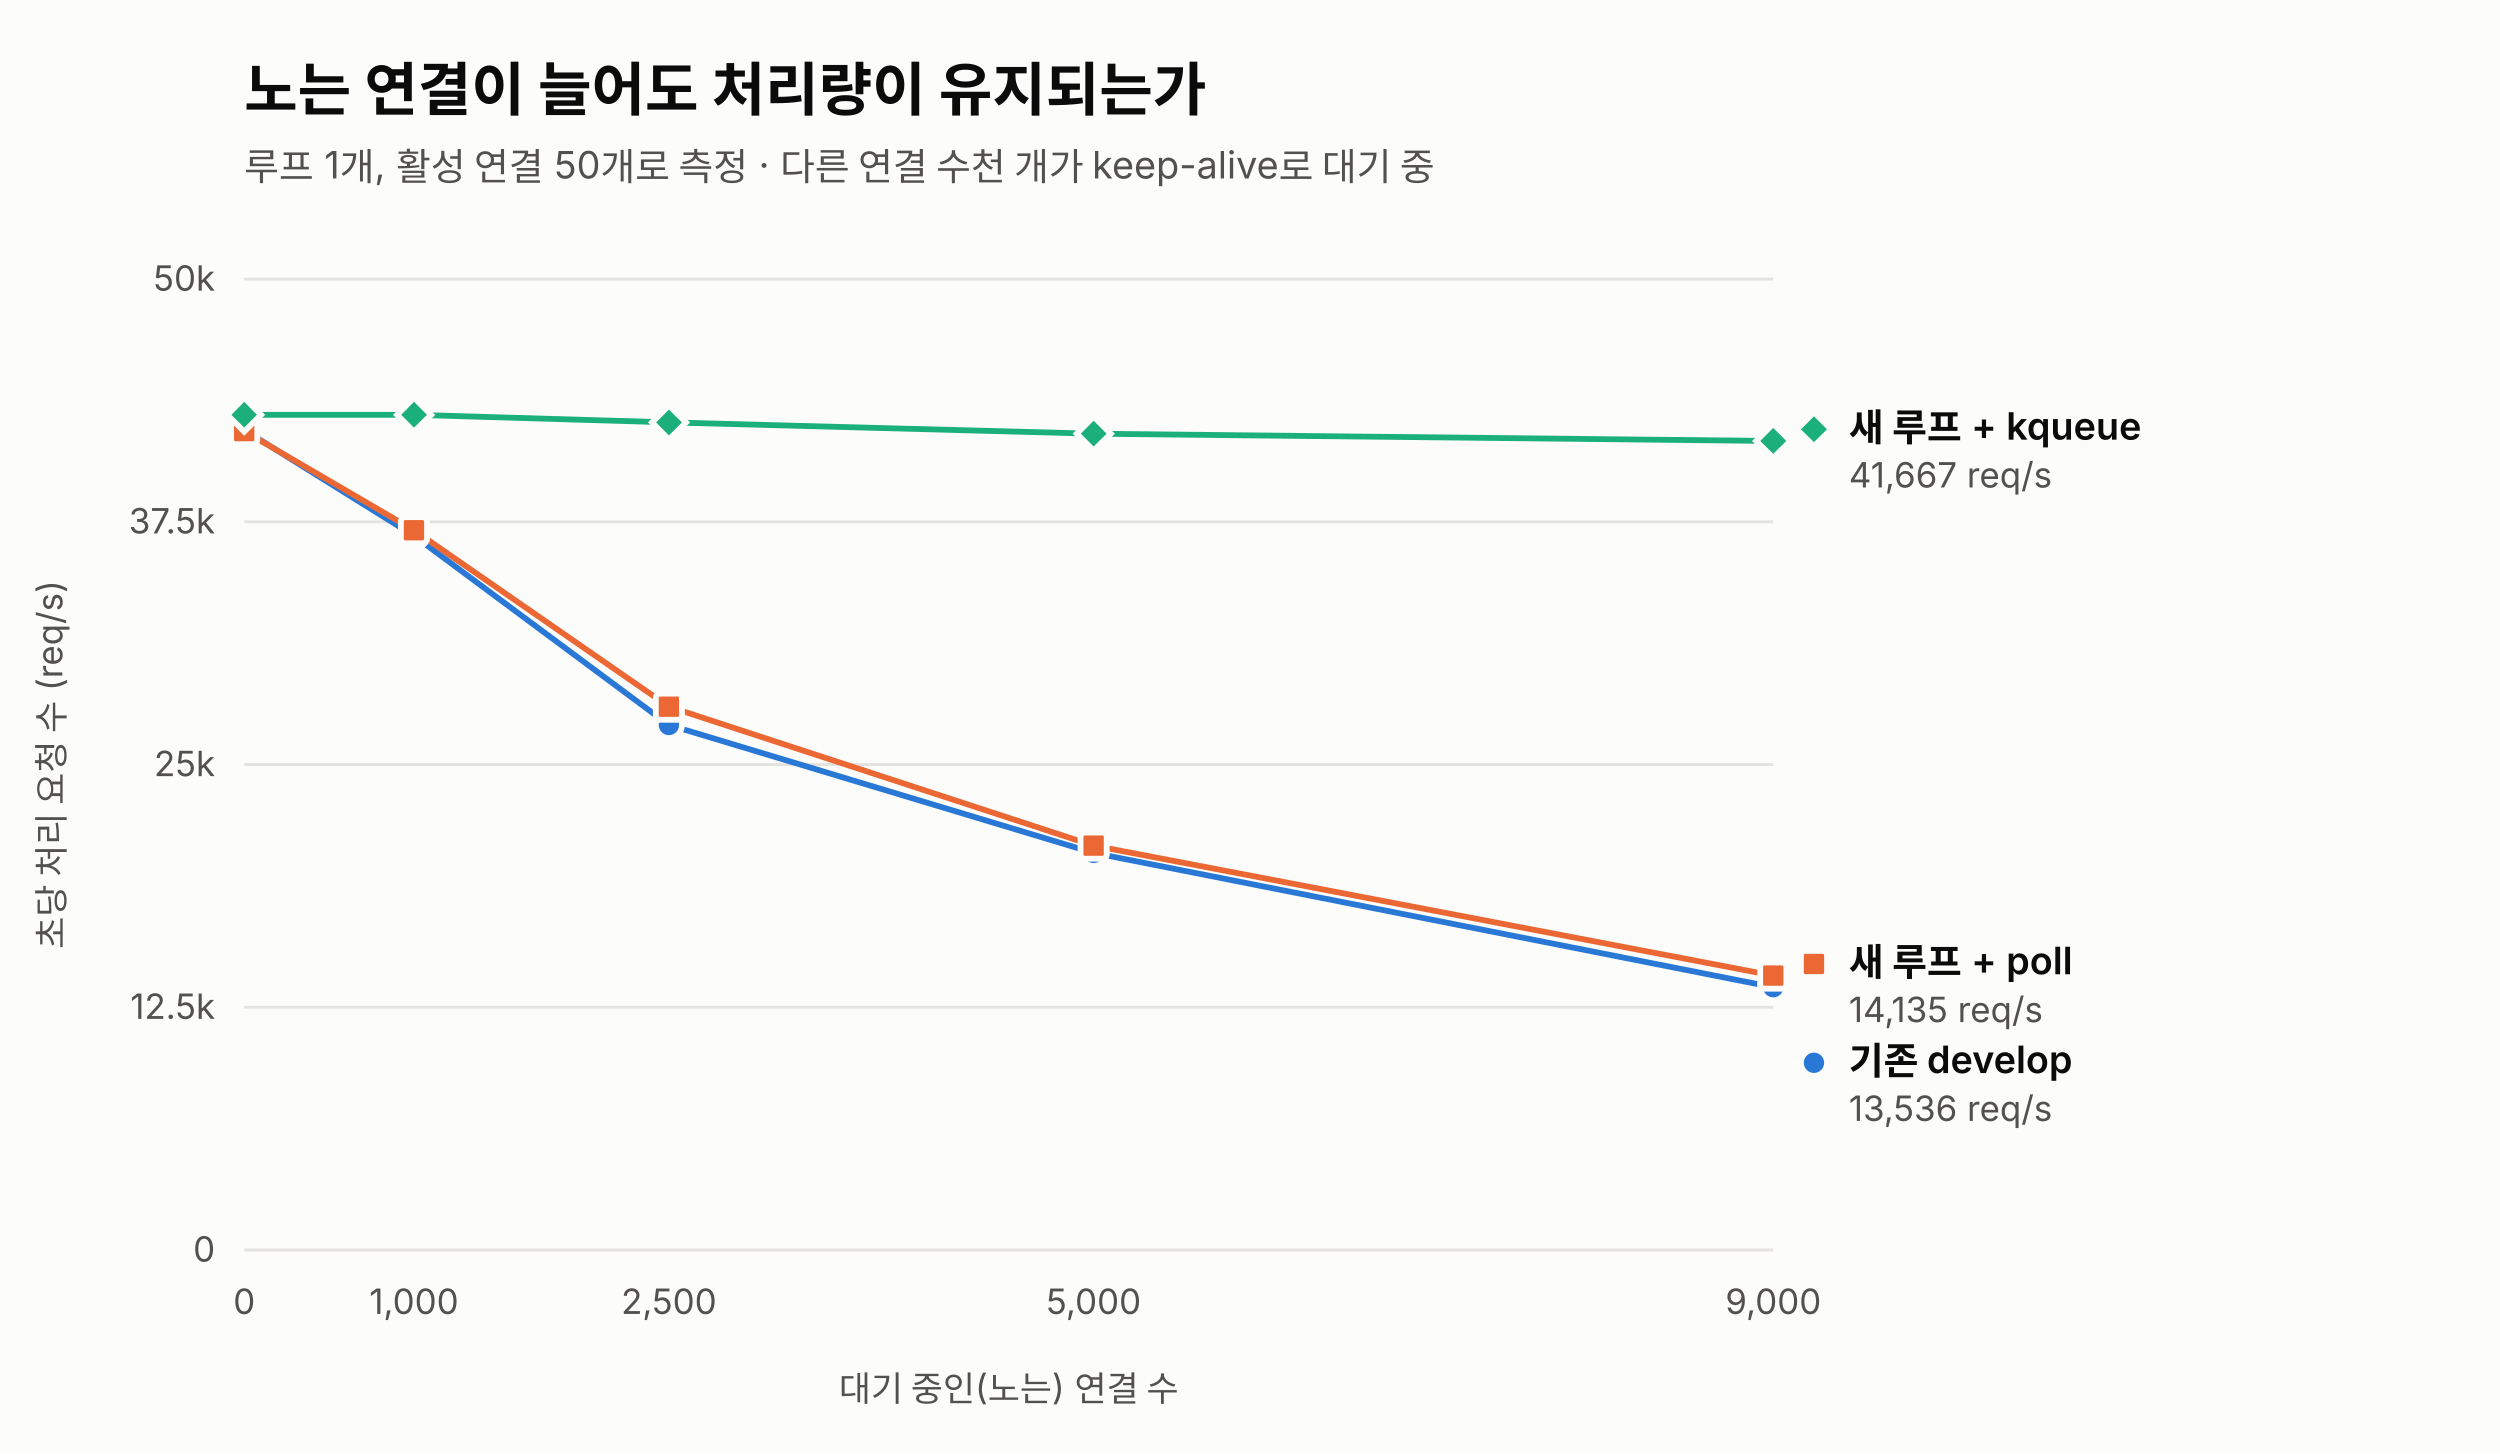
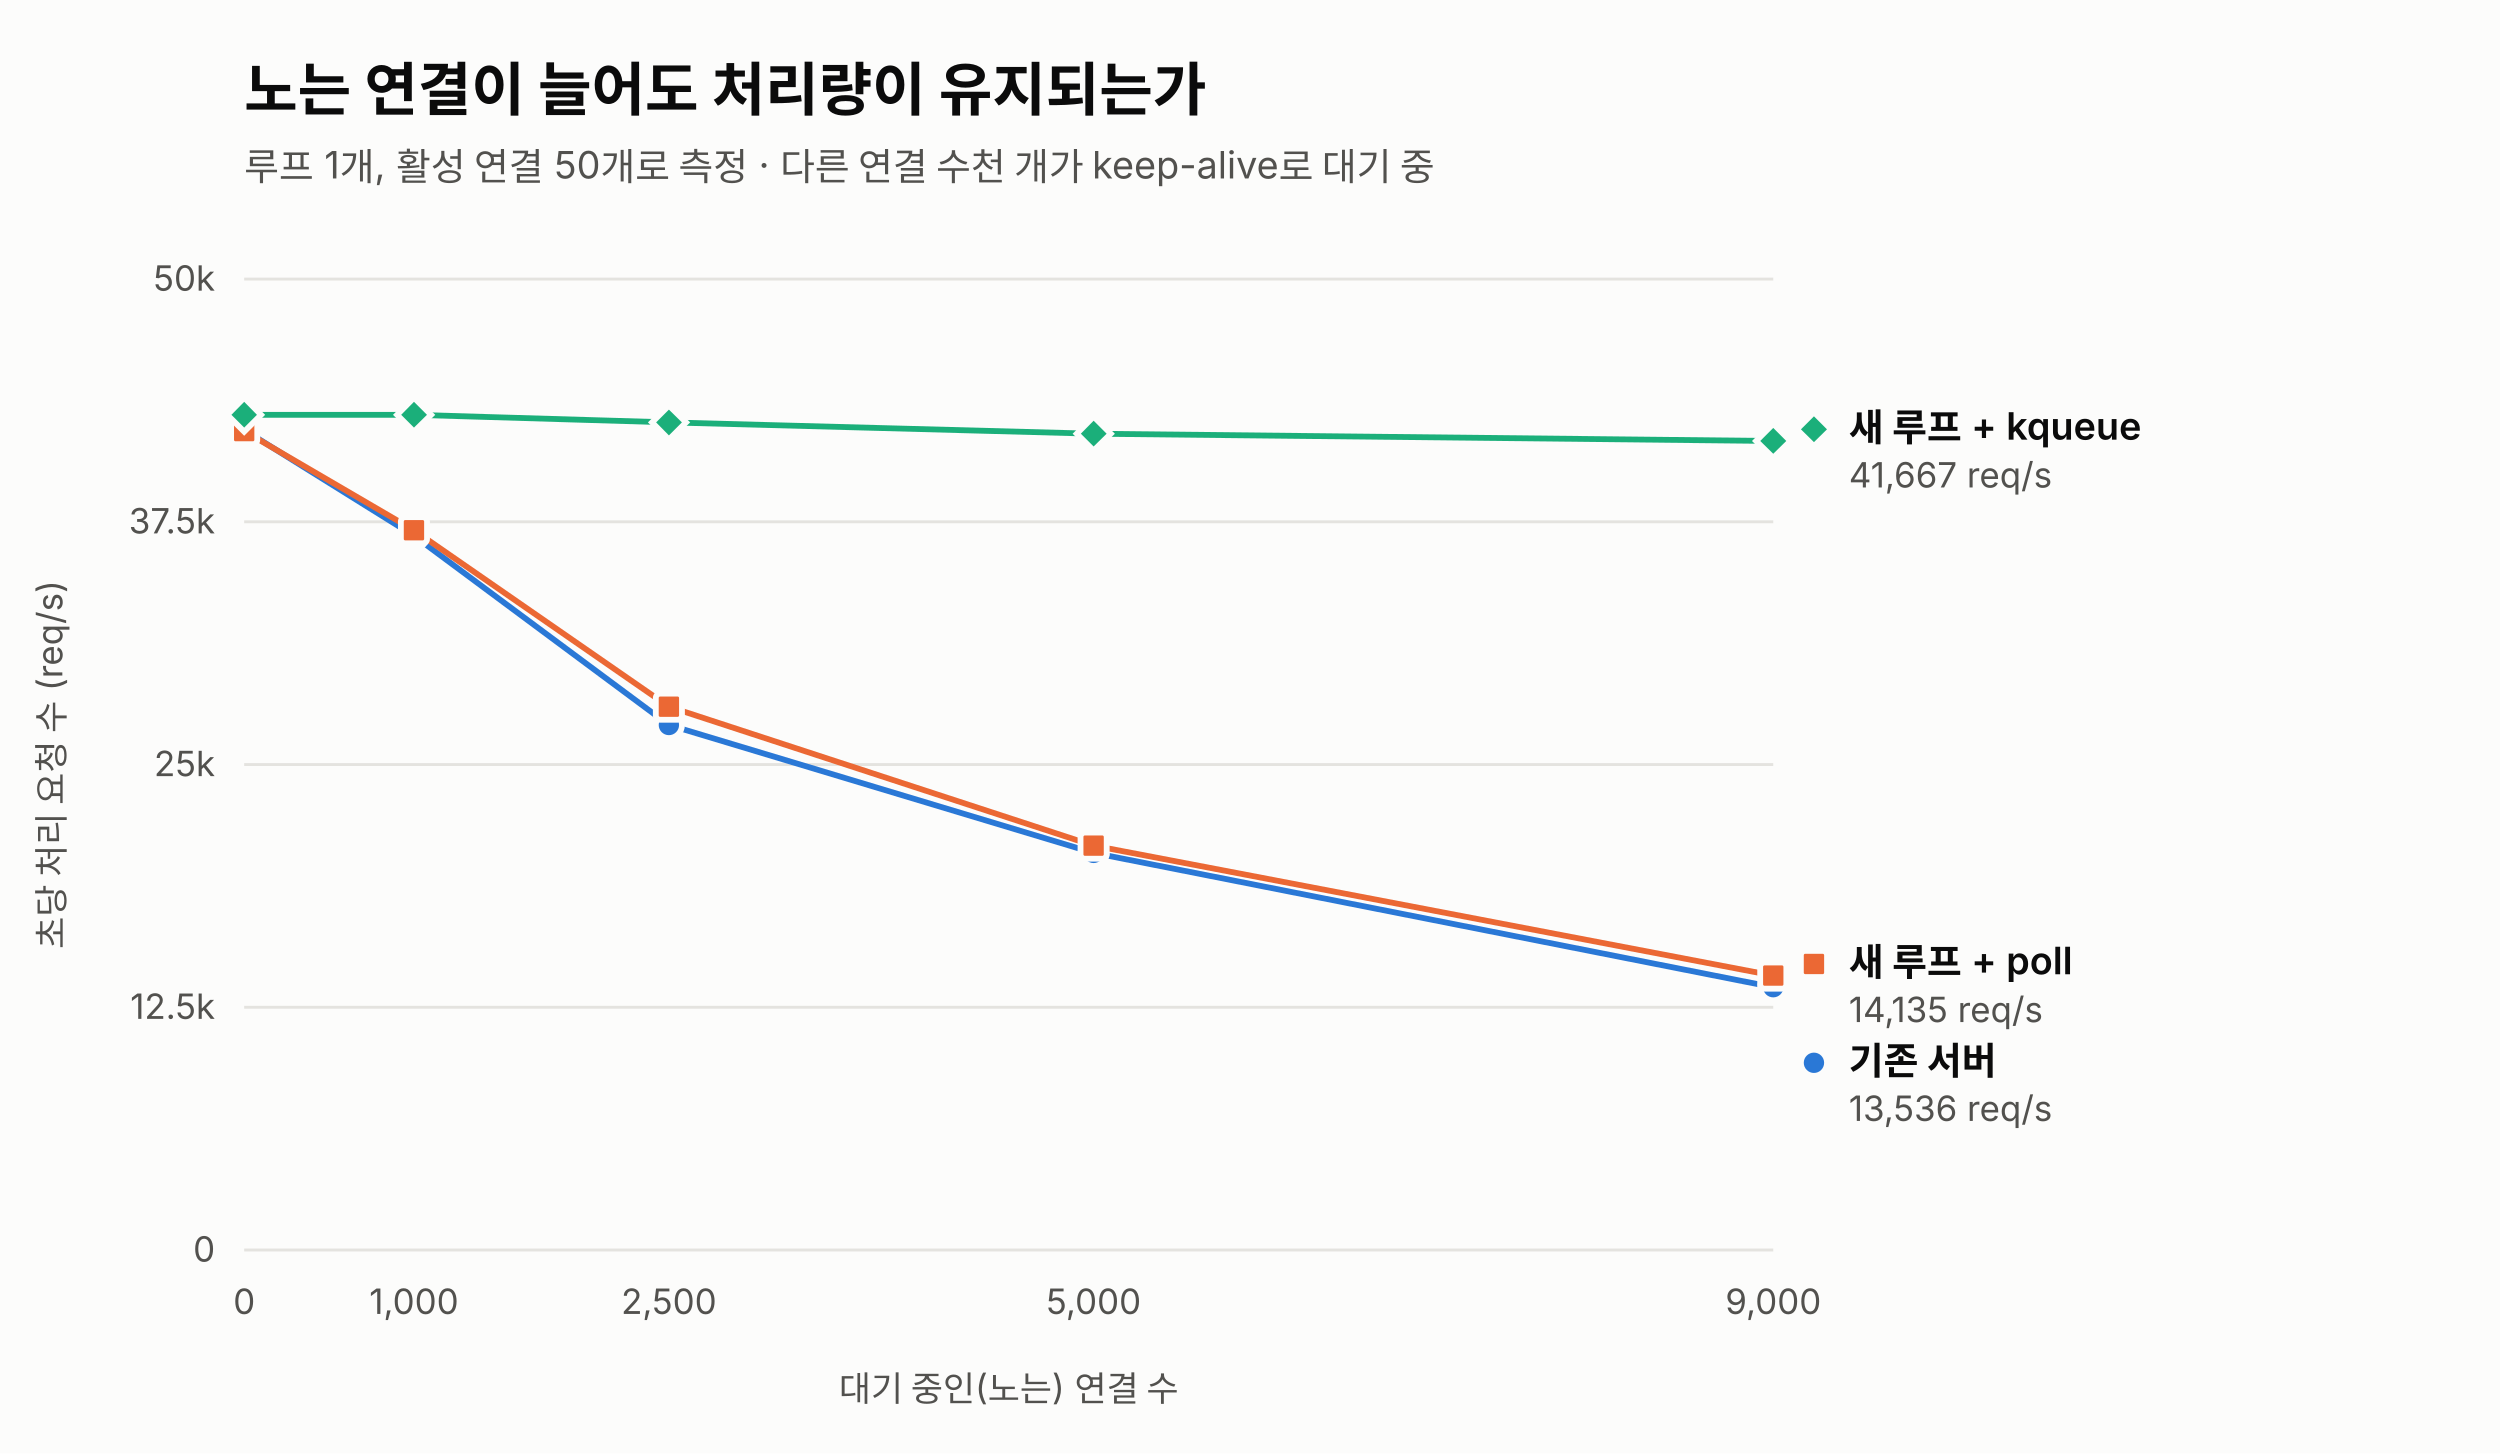
<svg xmlns="http://www.w3.org/2000/svg" width="860" height="500" viewBox="0 0 860 500" font-family="-apple-system, 'Apple SD Gothic Neo', 'Noto Sans KR', sans-serif">
  <rect width="860" height="500" fill="#fcfcfb" />
  <text x="84" y="38" font-size="20" font-weight="600" fill="#0b0b0b">노는 연결이 늘어도 처리량이 유지되는가</text>
  <text x="84" y="62" font-size="13" fill="#52514e">루프 1개, 활성 연결 50개로 측정 · 다른 연결 수천 개가 keep-alive로 대기 중</text>
  <line x1="84" y1="430.0" x2="610" y2="430.0" stroke="#e4e3df" stroke-width="1" />
  <text x="74" y="434.0" font-size="12" fill="#52514e" text-anchor="end">0</text>
  <line x1="84" y1="346.5" x2="610" y2="346.5" stroke="#e4e3df" stroke-width="1" />
  <text x="74" y="350.5" font-size="12" fill="#52514e" text-anchor="end">12.5k</text>
  <line x1="84" y1="263.0" x2="610" y2="263.0" stroke="#e4e3df" stroke-width="1" />
  <text x="74" y="267.0" font-size="12" fill="#52514e" text-anchor="end">25k</text>
  <line x1="84" y1="179.5" x2="610" y2="179.5" stroke="#e4e3df" stroke-width="1" />
  <text x="74" y="183.5" font-size="12" fill="#52514e" text-anchor="end">37.5k</text>
  <line x1="84" y1="96.0" x2="610" y2="96.0" stroke="#e4e3df" stroke-width="1" />
  <text x="74" y="100.0" font-size="12" fill="#52514e" text-anchor="end">50k</text>
  <text x="22" y="263.0" font-size="12" fill="#52514e" text-anchor="middle" transform="rotate(-90 22 263.0)">초당 처리 요청 수 (req/s)</text>
  <text x="84.0" y="452" font-size="12" fill="#52514e" text-anchor="middle">0</text>
  <text x="142.4" y="452" font-size="12" fill="#52514e" text-anchor="middle">1,000</text>
  <text x="230.1" y="452" font-size="12" fill="#52514e" text-anchor="middle">2,500</text>
  <text x="376.2" y="452" font-size="12" fill="#52514e" text-anchor="middle">5,000</text>
  <text x="610.0" y="452" font-size="12" fill="#52514e" text-anchor="middle">9,000</text>
  <text x="347.0" y="482" font-size="12" fill="#52514e" text-anchor="middle">대기 중인(노는) 연결 수</text>
  <polyline points="84.0,147.9 142.4,184.3 230.1,249.4 376.2,293.4 610.0,339.6" fill="none" stroke="#2a78d6" stroke-width="2" stroke-linejoin="round" />
  <circle cx="84.0" cy="147.9" r="4.5" fill="#2a78d6" stroke="#fcfcfb" stroke-width="2" />
  <circle cx="142.4" cy="184.3" r="4.5" fill="#2a78d6" stroke="#fcfcfb" stroke-width="2" />
  <circle cx="230.1" cy="249.4" r="4.5" fill="#2a78d6" stroke="#fcfcfb" stroke-width="2" />
  <circle cx="376.2" cy="293.4" r="4.5" fill="#2a78d6" stroke="#fcfcfb" stroke-width="2" />
  <circle cx="610.0" cy="339.6" r="4.5" fill="#2a78d6" stroke="#fcfcfb" stroke-width="2" />
  <polyline points="84.0,148.3 142.4,182.4 230.1,243.1 376.2,290.9 610.0,335.6" fill="none" stroke="#eb6834" stroke-width="2" stroke-linejoin="round" />
  <rect x="79.5" y="143.8" width="9.0" height="9.0" rx="1.5" fill="#eb6834" stroke="#fcfcfb" stroke-width="2" />
  <rect x="137.9" y="177.9" width="9.0" height="9.0" rx="1.5" fill="#eb6834" stroke="#fcfcfb" stroke-width="2" />
  <rect x="225.6" y="238.6" width="9.0" height="9.0" rx="1.5" fill="#eb6834" stroke="#fcfcfb" stroke-width="2" />
  <rect x="371.7" y="286.4" width="9.0" height="9.0" rx="1.5" fill="#eb6834" stroke="#fcfcfb" stroke-width="2" />
  <rect x="605.5" y="331.1" width="9.0" height="9.0" rx="1.5" fill="#eb6834" stroke="#fcfcfb" stroke-width="2" />
  <polyline points="84.0,142.7 142.4,142.7 230.1,145.3 376.2,149.2 610.0,151.7" fill="none" stroke="#1baf7a" stroke-width="2" stroke-linejoin="round" />
  <path d="M84.0,136.8 L89.8,142.7 L84.0,148.5 L78.2,142.7Z" fill="#1baf7a" stroke="#fcfcfb" stroke-width="2" />
  <path d="M142.4,136.8 L148.3,142.7 L142.4,148.5 L136.6,142.7Z" fill="#1baf7a" stroke="#fcfcfb" stroke-width="2" />
  <path d="M230.1,139.5 L236.0,145.3 L230.1,151.2 L224.3,145.3Z" fill="#1baf7a" stroke="#fcfcfb" stroke-width="2" />
  <path d="M376.2,143.3 L382.1,149.2 L376.2,155.0 L370.4,149.2Z" fill="#1baf7a" stroke="#fcfcfb" stroke-width="2" />
  <path d="M610.0,145.8 L615.9,151.7 L610.0,157.5 L604.1,151.7Z" fill="#1baf7a" stroke="#fcfcfb" stroke-width="2" />
  <path d="M624.0,141.8 L629.9,147.7 L624.0,153.5 L618.1,147.7Z" fill="#1baf7a" stroke="#fcfcfb" stroke-width="2" />
  <text x="636" y="151.7" font-size="13" font-weight="600" fill="#0b0b0b">새 루프 + kqueue</text>
  <text x="636" y="167.7" font-size="12" fill="#52514e">41,667 req/s</text>
  <rect x="619.5" y="327.1" width="9.0" height="9.0" rx="1.5" fill="#eb6834" stroke="#fcfcfb" stroke-width="2" />
  <text x="636" y="335.6" font-size="13" font-weight="600" fill="#0b0b0b">새 루프 + poll</text>
  <text x="636" y="351.6" font-size="12" fill="#52514e">14,135 req/s</text>
  <circle cx="624.0" cy="365.6" r="4.5" fill="#2a78d6" stroke="#fcfcfb" stroke-width="2" />
-   <text x="636" y="369.6" font-size="13" font-weight="600" fill="#0b0b0b">기존 develop</text>
+   <text x="636" y="369.6" font-size="13" font-weight="600" fill="#0b0b0b">기존 서버</text>
  <text x="636" y="385.6" font-size="12" fill="#52514e">13,536 req/s</text>
</svg>
